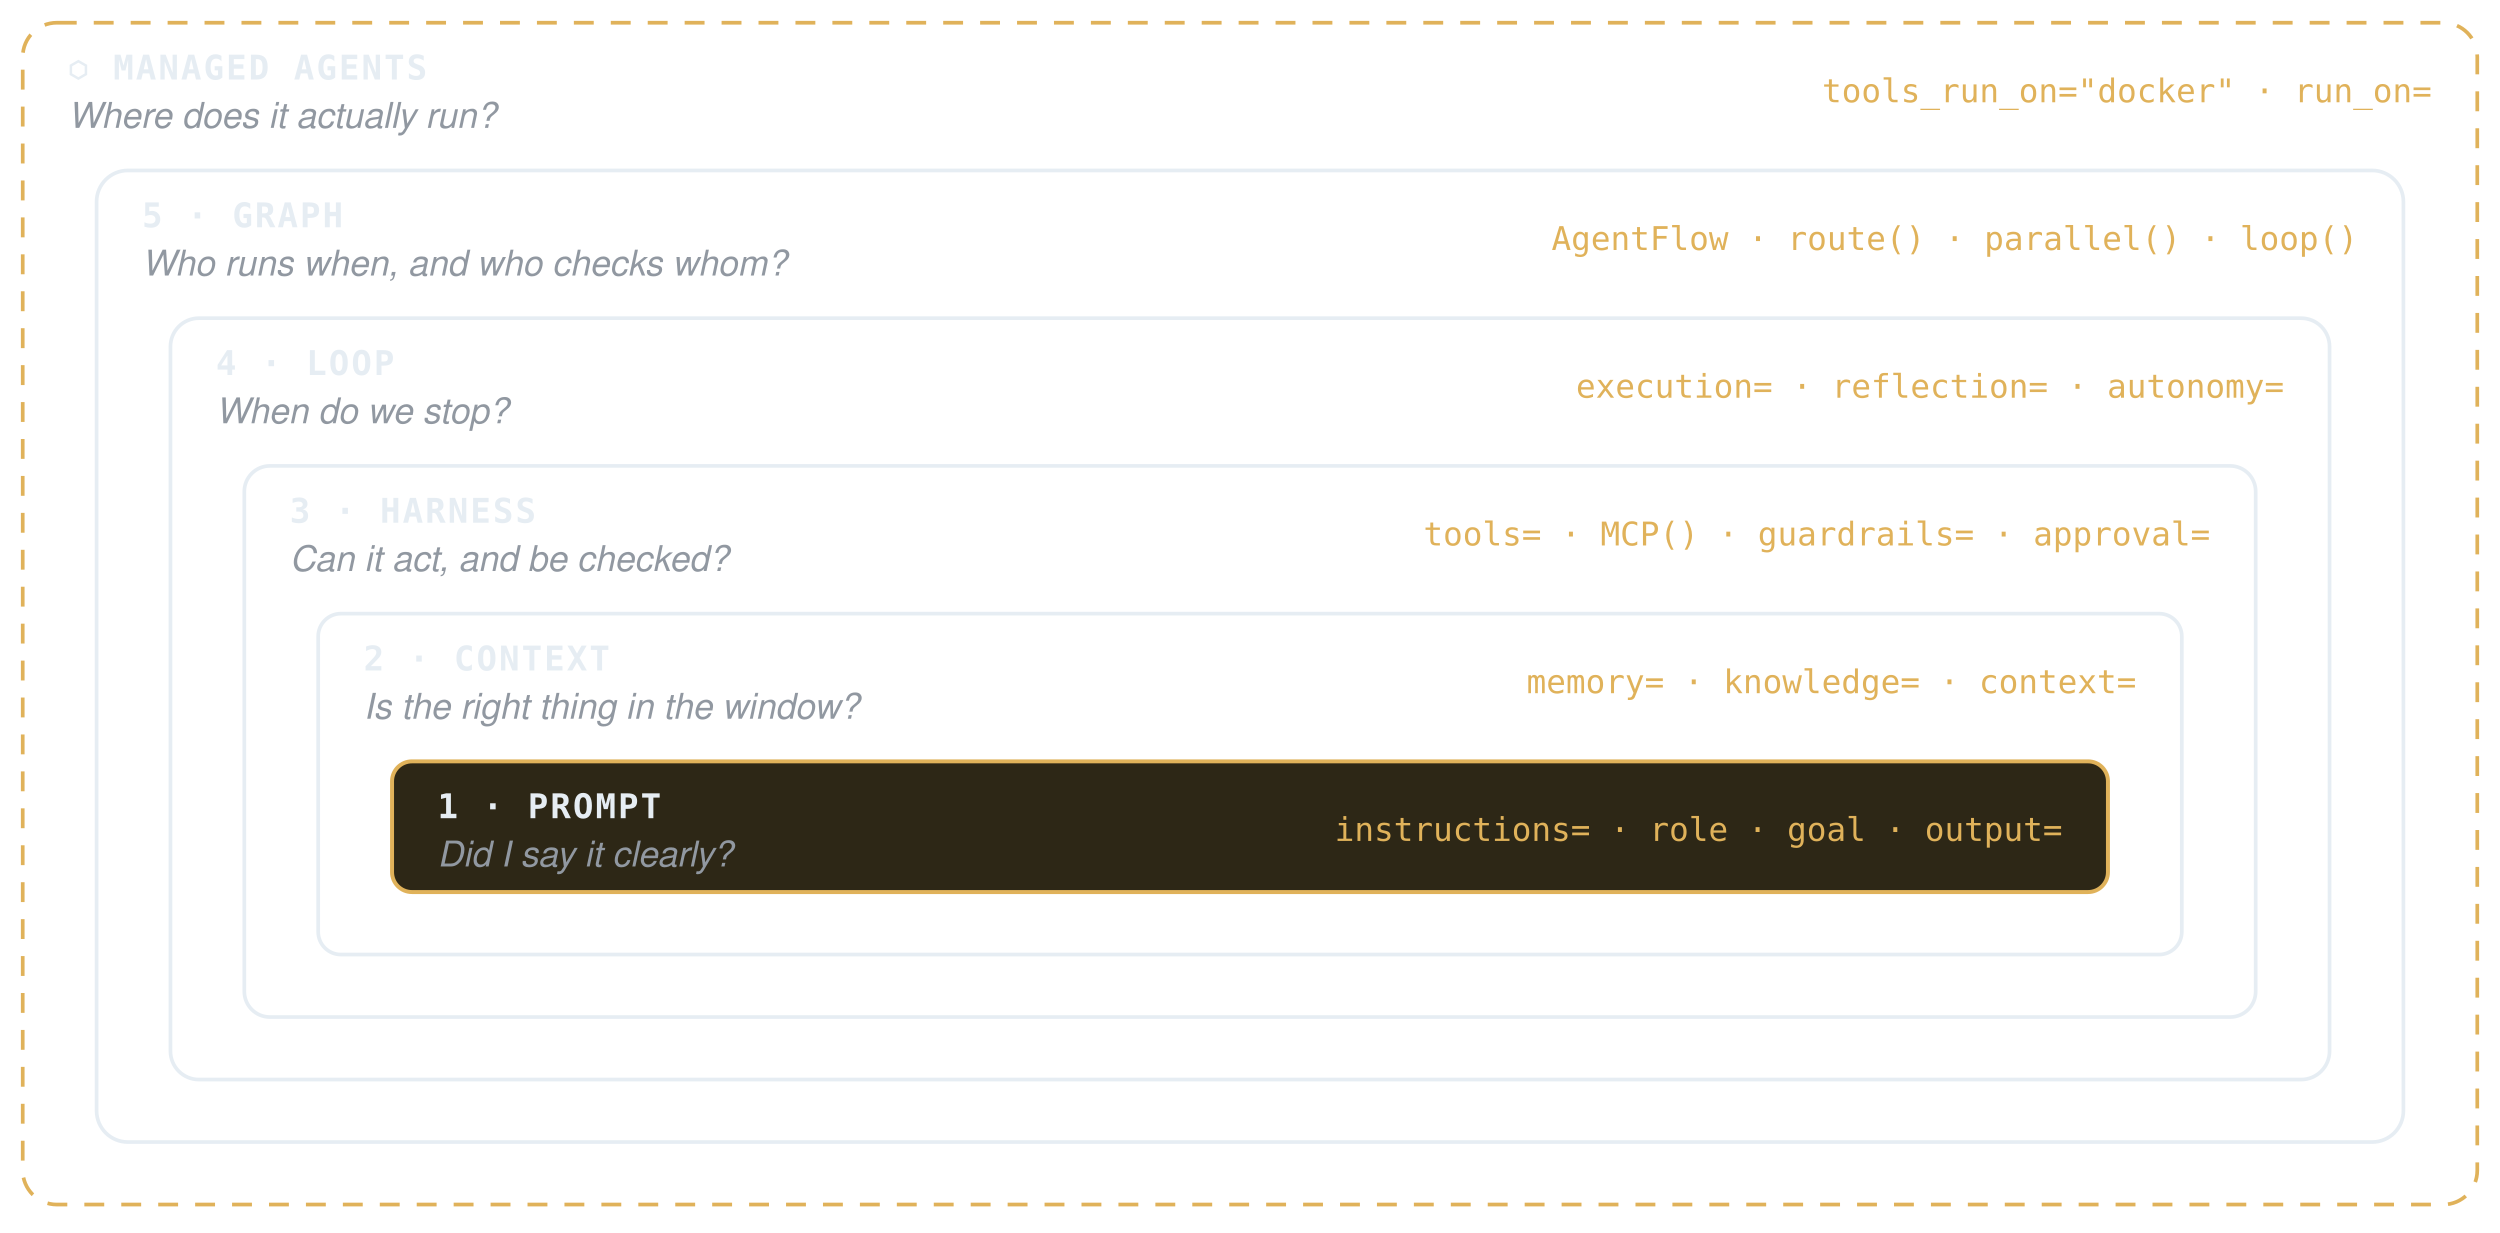
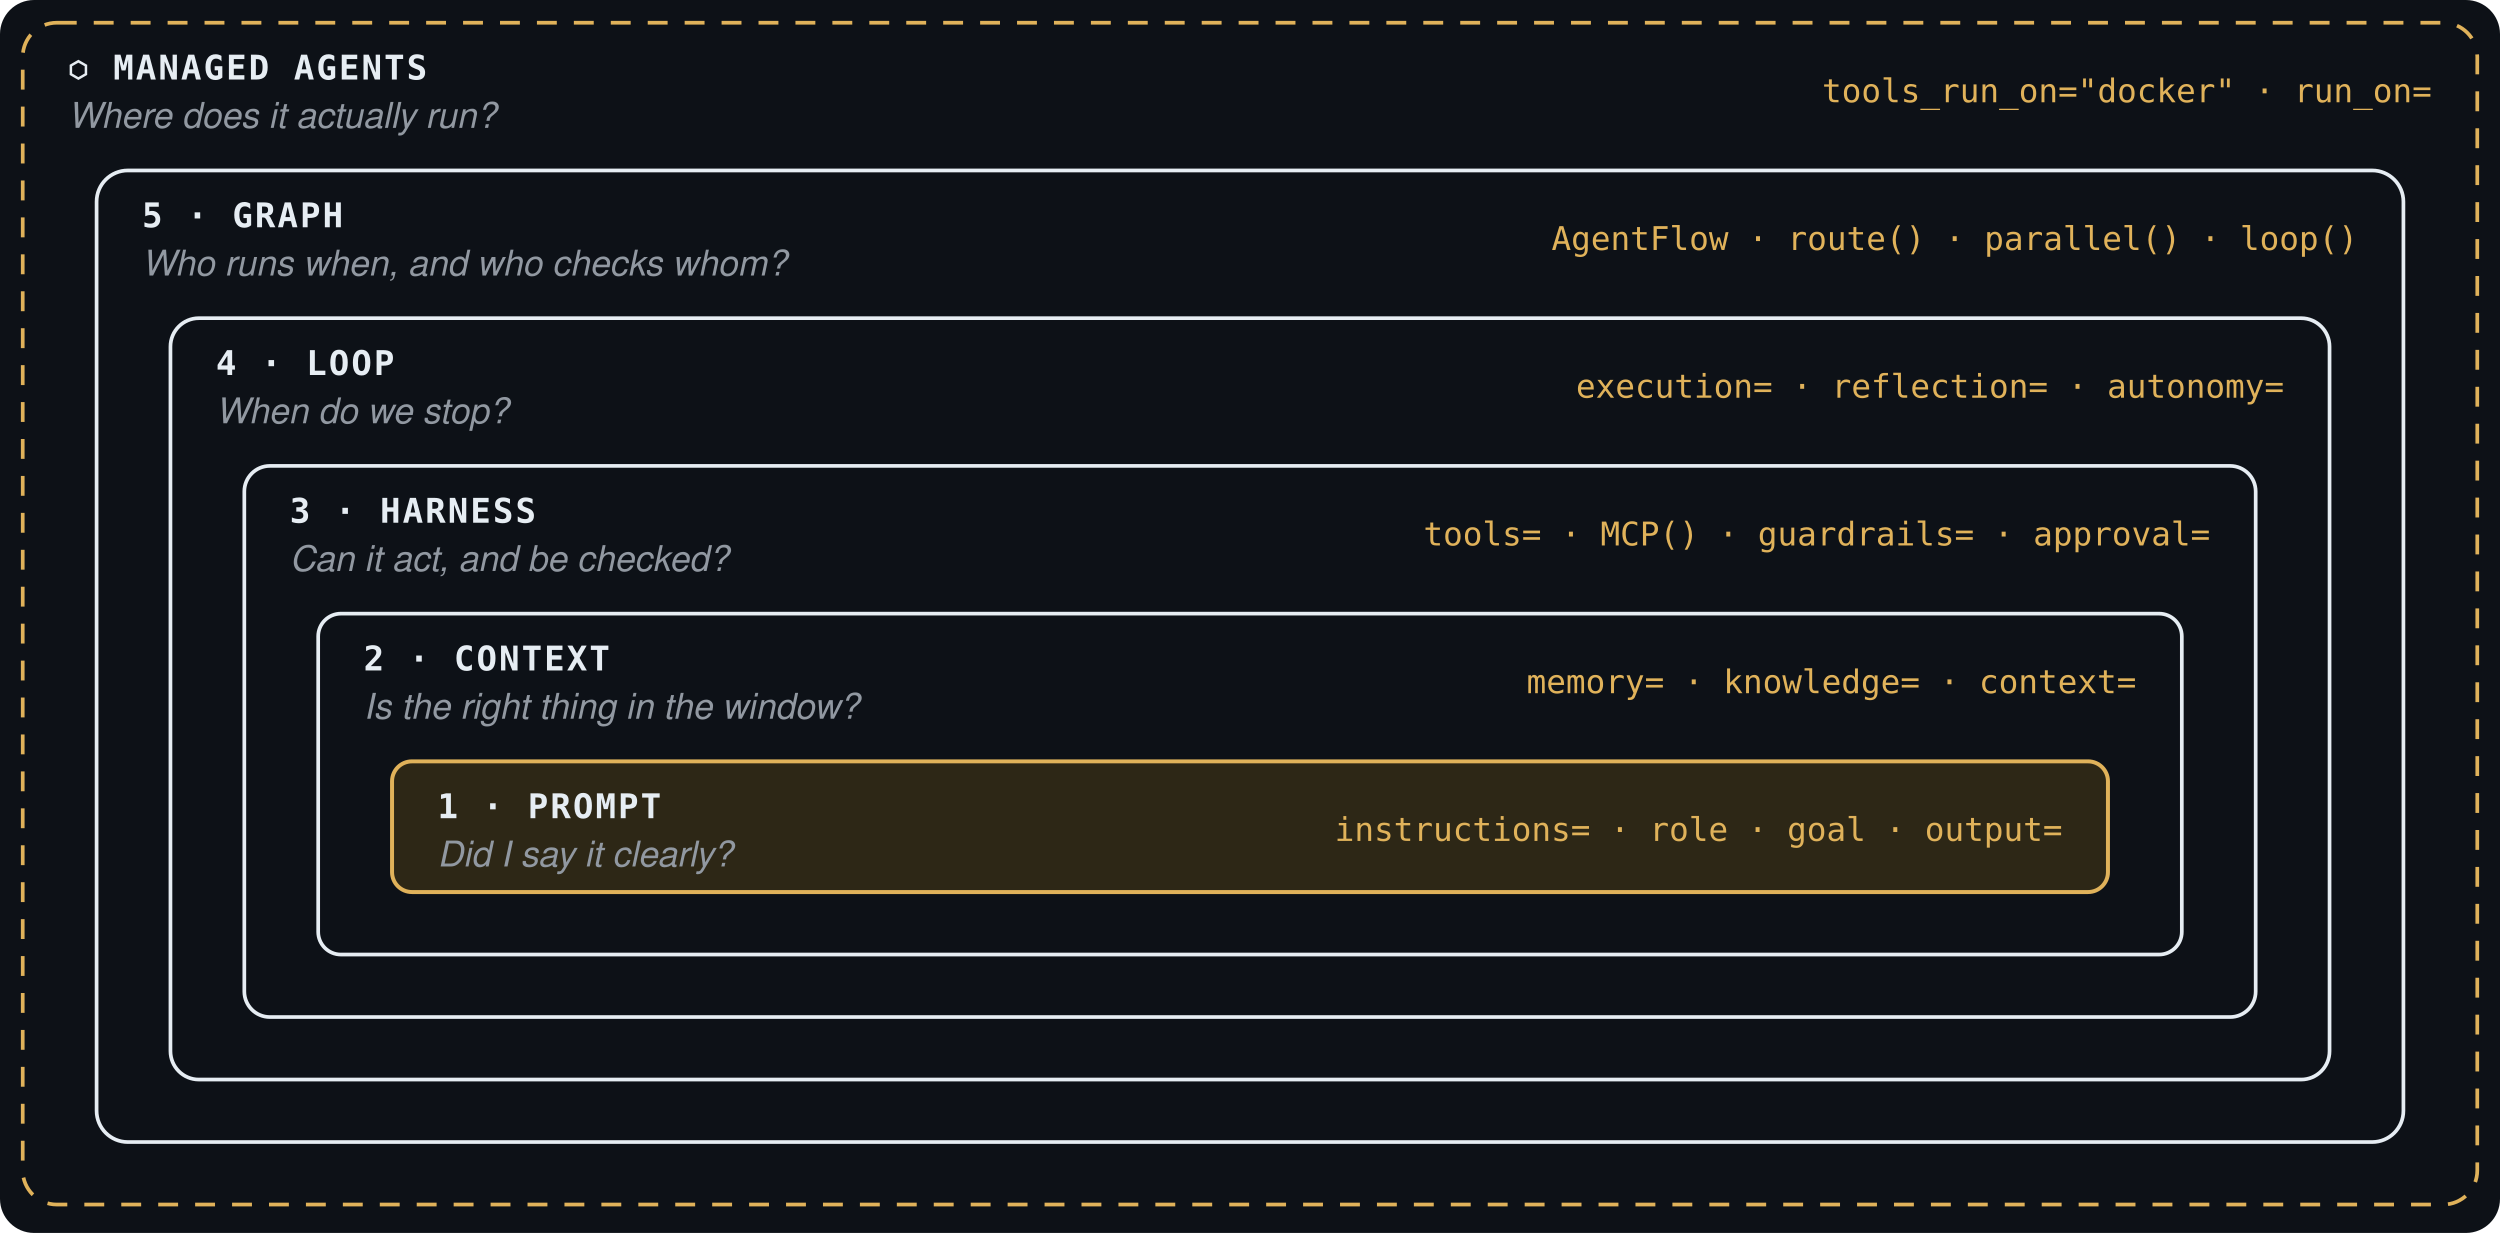
<svg xmlns="http://www.w3.org/2000/svg" viewBox="0 0 880 434" width="880" height="434" role="img" aria-label="The five-layer agent stack: Prompt inside Context inside Harness inside Loop inside Graph, all inside Managed Agents, each with the PraisonAI parameters that control it">
-   <style>
+   <style>.bgr{fill:#0d1117}
.eb{font:500 11px ui-monospace,SFMono-Regular,Menlo,Consolas,monospace;fill:#9198a1;letter-spacing:.12em}
.ebA{font:600 11px ui-monospace,SFMono-Regular,Menlo,Consolas,monospace;fill:#e0b25a;letter-spacing:.12em}
.h1{font:650 22px -apple-system,BlinkMacSystemFont,'Segoe UI',Helvetica,Arial,sans-serif;fill:#e6edf3}
.h2{font:600 15px -apple-system,BlinkMacSystemFont,'Segoe UI',Helvetica,Arial,sans-serif;fill:#e6edf3}
.tx{font:400 13px -apple-system,BlinkMacSystemFont,'Segoe UI',Helvetica,Arial,sans-serif;fill:#c9d1d9}
.sm{font:400 12px -apple-system,BlinkMacSystemFont,'Segoe UI',Helvetica,Arial,sans-serif;fill:#9198a1}
.mono{font:500 12px ui-monospace,SFMono-Regular,Menlo,Consolas,monospace;fill:#e6edf3}
.pill{fill:#161b22;stroke:#3d444d;stroke-width:1}
.pillHi{fill:#2d2716;stroke:#e0b25a;stroke-width:1.2}
.card{fill:#161b22;stroke:#e6edf3;stroke-width:1.4}
.soft{fill:#1c2128;stroke:#3d444d;stroke-width:1}
.dash{fill:none;stroke:#e0b25a;stroke-width:1.4;stroke-dasharray:6 6}
.wire{fill:none;stroke:#3d444d;stroke-width:1.4}
.flow{fill:none;stroke:#e0b25a;stroke-width:1.6;stroke-dasharray:4 10;animation:flow 1.6s linear infinite}
.flowR{fill:none;stroke:#e0b25a;stroke-width:1.6;stroke-dasharray:4 10;animation:flowR 1.6s linear infinite}
.okb{fill:#1f3326} .okt{font:600 11px -apple-system,BlinkMacSystemFont,'Segoe UI',Helvetica,Arial,sans-serif;fill:#8fc39b}
.acb{fill:#3a2f1a} .act{font:600 11px -apple-system,BlinkMacSystemFont,'Segoe UI',Helvetica,Arial,sans-serif;fill:#e0b25a}
.dot{fill:#e0b25a}
@keyframes flow{to{stroke-dashoffset:-28}}
@keyframes flowR{to{stroke-dashoffset:28}}
@media (prefers-reduced-motion:reduce){*{animation:none!important}}

.ring{fill:none;stroke:#e6edf3;stroke-width:1.3}
.ring.m{stroke-dasharray:7 6;stroke:#e0b25a;animation:flow 2.4s linear infinite}
.inner{fill:#2d2716;stroke:#e0b25a;stroke-width:1.4}
.lab{font:650 12px ui-monospace,SFMono-Regular,Menlo,Consolas,monospace;fill:#e6edf3;letter-spacing:.06em}
.q{font:italic 400 12.5px -apple-system,BlinkMacSystemFont,'Segoe UI',Helvetica,Arial,sans-serif;fill:#9198a1}
.p{font:500 11.5px ui-monospace,SFMono-Regular,Menlo,Consolas,monospace;fill:#e0b25a}
.hl{fill:none;stroke:#e0b25a;stroke-width:2.6;opacity:0;animation:glow 9s infinite}
@keyframes glow{0%{opacity:0}3%,13%{opacity:1}17%,100%{opacity:0}}
.d0{animation-delay:6.5s}.d1{animation-delay:5.2s}.d2{animation-delay:3.9s}.d3{animation-delay:2.6s}.d4{animation-delay:1.3s}.d5{animation-delay:0s}
</style>
+   <rect class="bgr" x="0" y="0" width="880" height="434" rx="12" />
  <rect class="ring m" x="8" y="8" width="864" height="416" rx="12" />
  <rect class="hl d0" x="8" y="8" width="864" height="416" rx="12" />
  <text class="lab" x="24" y="28">⬡ MANAGED AGENTS</text>
  <text class="q" x="24" y="45">Where does it actually run?</text>
  <text class="p" x="856" y="36" text-anchor="end">tools_run_on="docker" · run_on=</text>
  <rect class="ring" x="34" y="60" width="812" height="342" rx="11" />
  <rect class="hl d1" x="34" y="60" width="812" height="342" rx="11" />
  <text class="lab" x="50" y="80">5 · GRAPH</text>
  <text class="q" x="50" y="97">Who runs when, and who checks whom?</text>
  <text class="p" x="830" y="88" text-anchor="end">AgentFlow · route() · parallel() · loop()</text>
  <rect class="ring" x="60" y="112" width="760" height="268" rx="10" />
  <rect class="hl d2" x="60" y="112" width="760" height="268" rx="10" />
  <text class="lab" x="76" y="132">4 · LOOP</text>
  <text class="q" x="76" y="149">When do we stop?</text>
  <text class="p" x="804" y="140" text-anchor="end">execution= · reflection= · autonomy=</text>
  <rect class="ring" x="86" y="164" width="708" height="194" rx="9" />
  <rect class="hl d3" x="86" y="164" width="708" height="194" rx="9" />
  <text class="lab" x="102" y="184">3 · HARNESS</text>
  <text class="q" x="102" y="201">Can it act, and be checked?</text>
  <text class="p" x="778" y="192" text-anchor="end">tools= · MCP() · guardrails= · approval=</text>
  <rect class="ring" x="112" y="216" width="656" height="120" rx="8" />
  <rect class="hl d4" x="112" y="216" width="656" height="120" rx="8" />
  <text class="lab" x="128" y="236">2 · CONTEXT</text>
  <text class="q" x="128" y="253">Is the right thing in the window?</text>
  <text class="p" x="752" y="244" text-anchor="end">memory= · knowledge= · context=</text>
  <rect class="inner" x="138" y="268" width="604" height="46" rx="7" />
  <rect class="hl d5" x="138" y="268" width="604" height="46" rx="7" />
  <text class="lab" x="154" y="288">1 · PROMPT</text>
  <text class="q" x="154" y="305">Did I say it clearly?</text>
  <text class="p" x="726" y="296" text-anchor="end">instructions= · role · goal · output=</text>
</svg>
